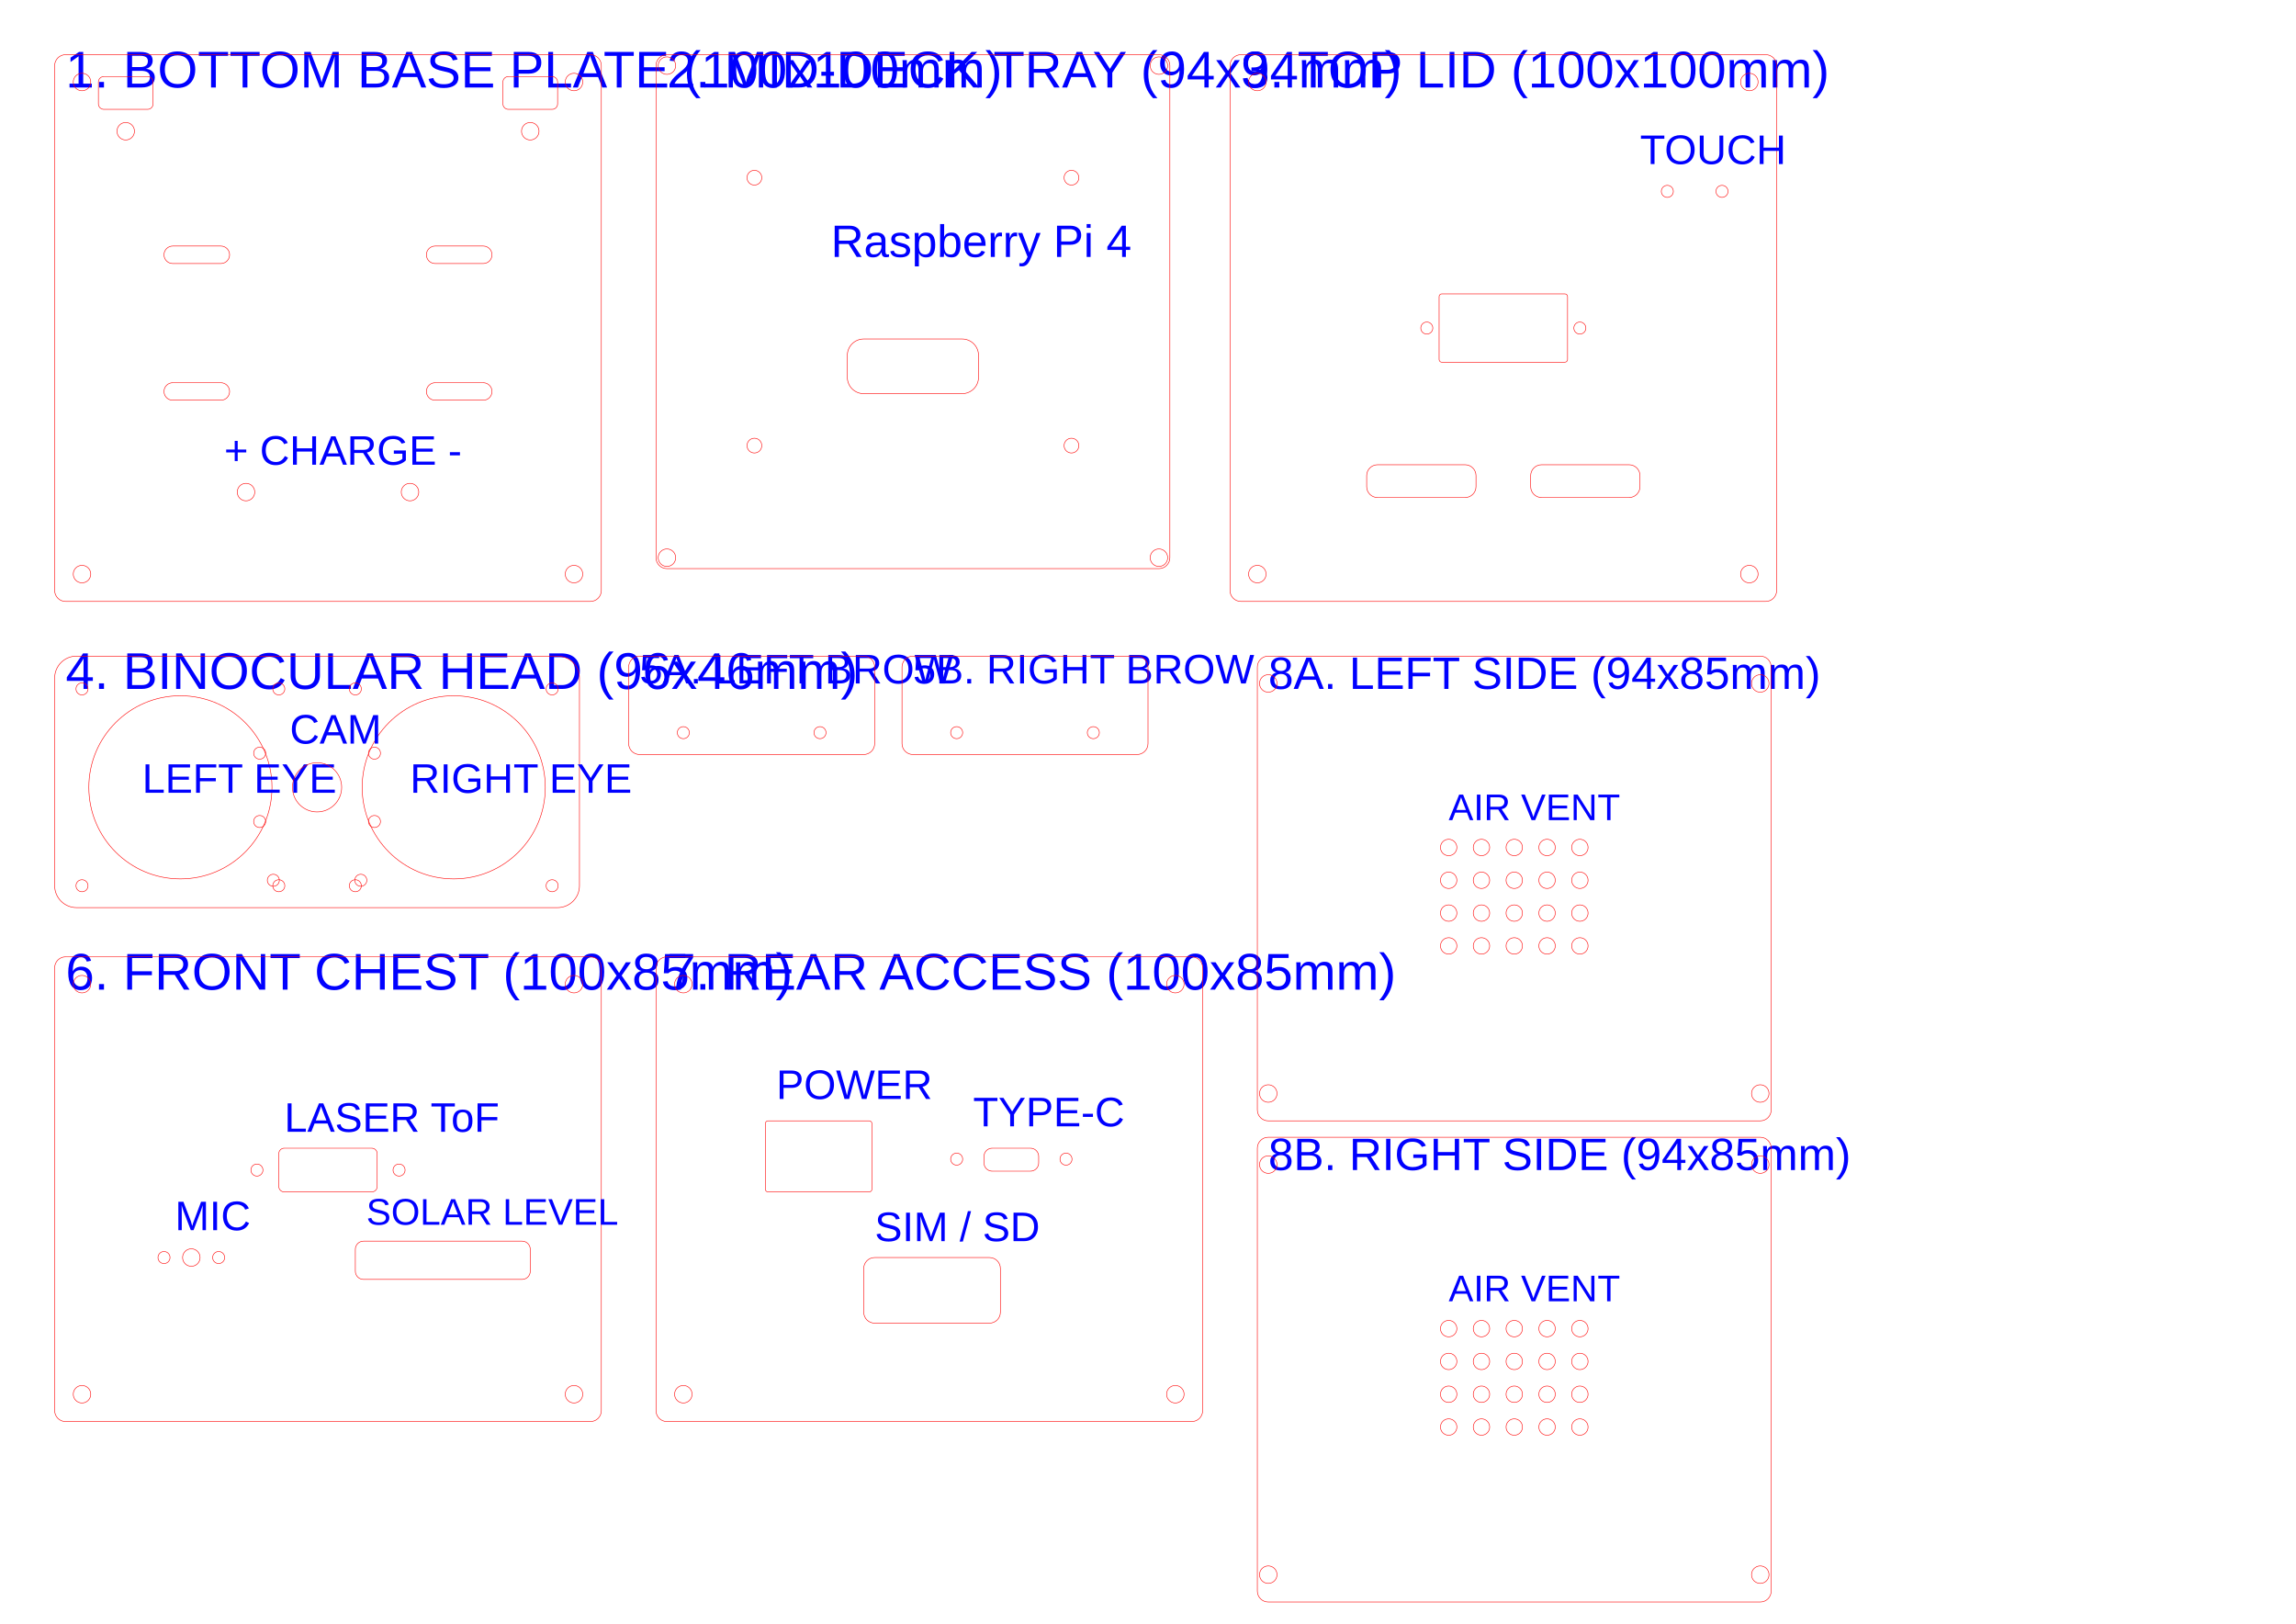
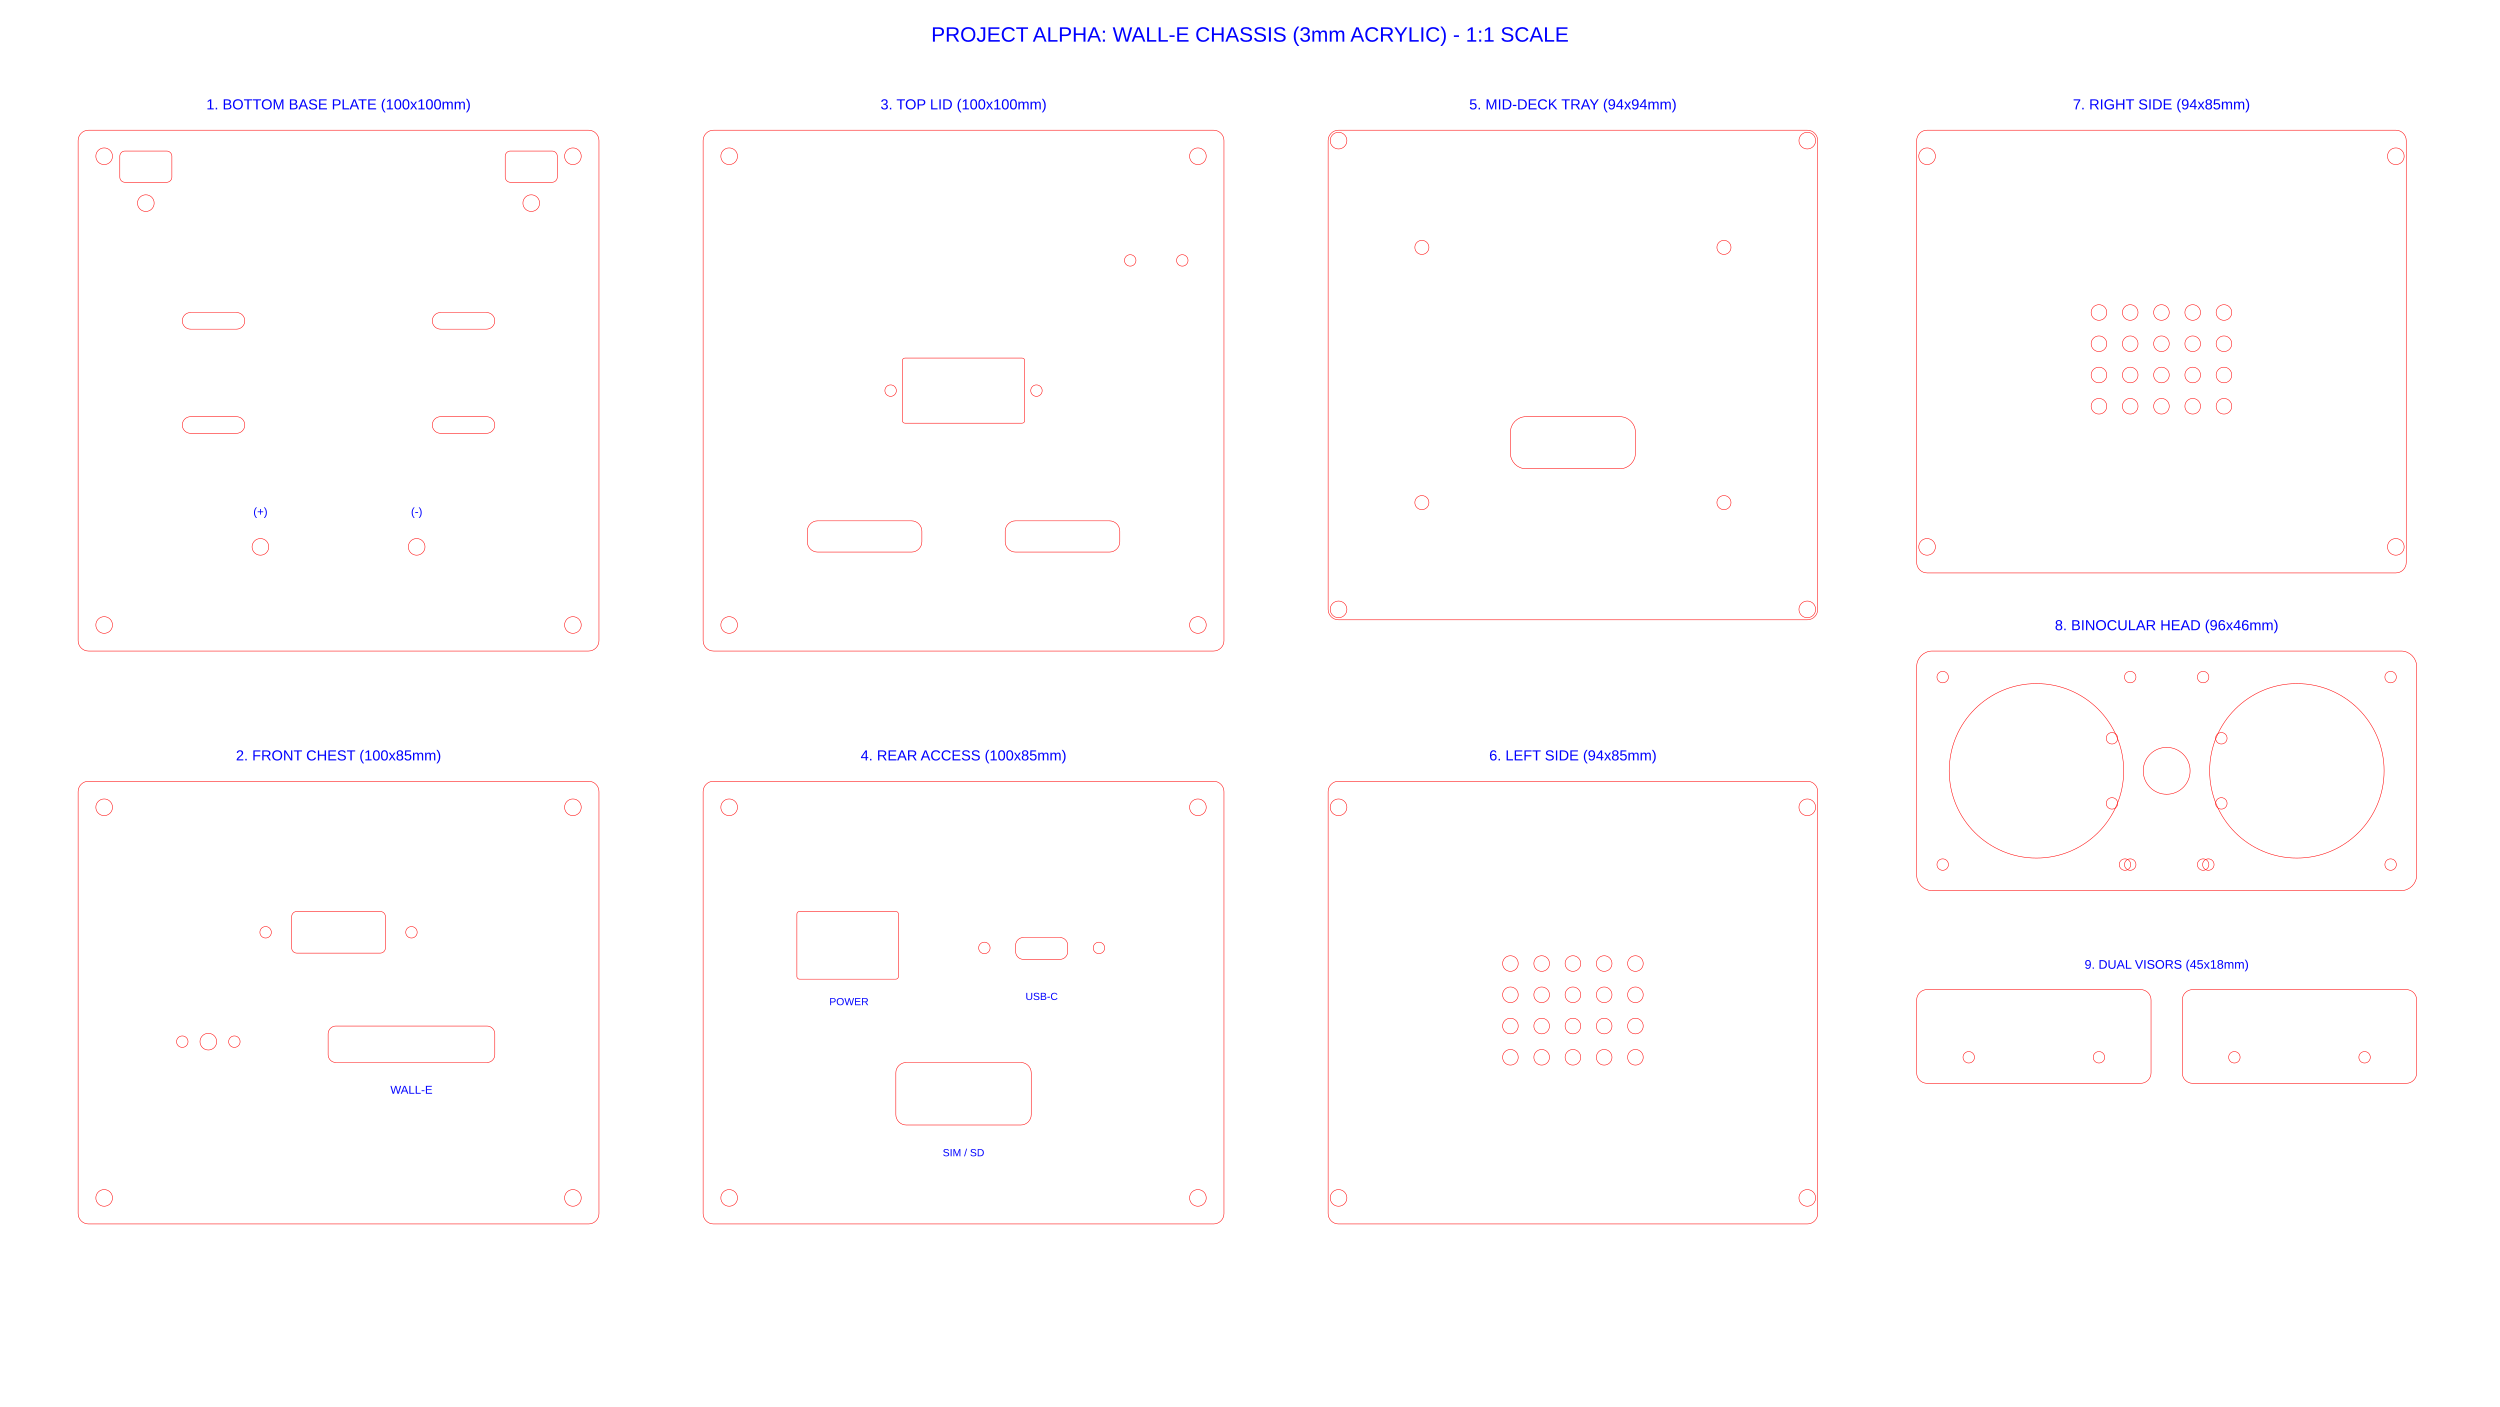
- <svg xmlns="http://www.w3.org/2000/svg" width="420mm" height="297mm" viewBox="0 0 420 297">
-   <text x="12.00" y="16.00" font-family="Arial, sans-serif" font-size="2.50mm" fill="#0000FF">1. BOTTOM BASE PLATE (100x100mm)</text>
-   <rect x="10.00" y="10.00" width="100.00" height="100.00" rx="2.00" ry="2.00" fill="none" stroke="#FF0000" stroke-width="0.1" />
-   <circle cx="15.00" cy="15.00" r="1.60" fill="none" stroke="#FF0000" stroke-width="0.1" />
-   <circle cx="105.00" cy="15.00" r="1.60" fill="none" stroke="#FF0000" stroke-width="0.1" />
-   <circle cx="15.00" cy="105.00" r="1.60" fill="none" stroke="#FF0000" stroke-width="0.1" />
-   <circle cx="105.00" cy="105.00" r="1.60" fill="none" stroke="#FF0000" stroke-width="0.1" />
-   <circle cx="45.00" cy="90.00" r="1.60" fill="none" stroke="#FF0000" stroke-width="0.1" />
-   <circle cx="75.00" cy="90.00" r="1.60" fill="none" stroke="#FF0000" stroke-width="0.1" />
-   <text x="41.00" y="85.00" font-family="Arial, sans-serif" font-size="2.00mm" fill="#0000FF">+ CHARGE -</text>
-   <rect x="18.00" y="14.00" width="10.00" height="6.00" rx="1.00" ry="1.00" fill="none" stroke="#FF0000" stroke-width="0.1" />
-   <circle cx="23.00" cy="24.00" r="1.60" fill="none" stroke="#FF0000" stroke-width="0.1" />
-   <rect x="92.00" y="14.00" width="10.00" height="6.00" rx="1.00" ry="1.00" fill="none" stroke="#FF0000" stroke-width="0.1" />
-   <circle cx="97.00" cy="24.00" r="1.60" fill="none" stroke="#FF0000" stroke-width="0.1" />
-   <rect x="30.00" y="45.00" width="12.00" height="3.20" rx="1.60" ry="1.60" fill="none" stroke="#FF0000" stroke-width="0.1" />
-   <rect x="30.00" y="70.00" width="12.00" height="3.20" rx="1.60" ry="1.60" fill="none" stroke="#FF0000" stroke-width="0.1" />
-   <rect x="78.00" y="45.00" width="12.00" height="3.20" rx="1.60" ry="1.60" fill="none" stroke="#FF0000" stroke-width="0.1" />
-   <rect x="78.00" y="70.00" width="12.00" height="3.20" rx="1.60" ry="1.60" fill="none" stroke="#FF0000" stroke-width="0.1" />
-   <text x="122.00" y="16.00" font-family="Arial, sans-serif" font-size="2.50mm" fill="#0000FF">2. MID-DECK TRAY (94x94mm)</text>
-   <rect x="120.00" y="10.00" width="94.00" height="94.00" rx="2.00" ry="2.00" fill="none" stroke="#FF0000" stroke-width="0.1" />
-   <circle cx="122.00" cy="12.00" r="1.60" fill="none" stroke="#FF0000" stroke-width="0.1" />
-   <circle cx="212.00" cy="12.00" r="1.60" fill="none" stroke="#FF0000" stroke-width="0.1" />
-   <circle cx="122.00" cy="102.00" r="1.60" fill="none" stroke="#FF0000" stroke-width="0.1" />
-   <circle cx="212.00" cy="102.00" r="1.60" fill="none" stroke="#FF0000" stroke-width="0.1" />
-   <circle cx="138.00" cy="32.50" r="1.35" fill="none" stroke="#FF0000" stroke-width="0.1" />
-   <circle cx="138.00" cy="81.50" r="1.35" fill="none" stroke="#FF0000" stroke-width="0.1" />
-   <circle cx="196.00" cy="32.50" r="1.35" fill="none" stroke="#FF0000" stroke-width="0.1" />
-   <circle cx="196.00" cy="81.50" r="1.35" fill="none" stroke="#FF0000" stroke-width="0.1" />
-   <text x="152.00" y="47.00" font-family="Arial, sans-serif" font-size="2.20mm" fill="#0000FF">Raspberry Pi 4</text>
-   <rect x="155.00" y="62.00" width="24.00" height="10.00" rx="3.00" ry="3.00" fill="none" stroke="#FF0000" stroke-width="0.1" />
-   <text x="227.00" y="16.00" font-family="Arial, sans-serif" font-size="2.50mm" fill="#0000FF">3. TOP LID (100x100mm)</text>
-   <rect x="225.00" y="10.00" width="100.00" height="100.00" rx="2.00" ry="2.00" fill="none" stroke="#FF0000" stroke-width="0.1" />
-   <circle cx="230.00" cy="15.00" r="1.60" fill="none" stroke="#FF0000" stroke-width="0.1" />
-   <circle cx="320.00" cy="15.00" r="1.60" fill="none" stroke="#FF0000" stroke-width="0.1" />
-   <circle cx="230.00" cy="105.00" r="1.60" fill="none" stroke="#FF0000" stroke-width="0.1" />
-   <circle cx="320.00" cy="105.00" r="1.60" fill="none" stroke="#FF0000" stroke-width="0.1" />
-   <rect x="263.25" y="53.75" width="23.50" height="12.50" rx="0.50" ry="0.50" fill="none" stroke="#FF0000" stroke-width="0.1" />
-   <circle cx="261.00" cy="60.00" r="1.10" fill="none" stroke="#FF0000" stroke-width="0.1" />
-   <circle cx="289.00" cy="60.00" r="1.10" fill="none" stroke="#FF0000" stroke-width="0.1" />
-   <rect x="250.00" y="85.00" width="20.00" height="6.00" rx="2.00" ry="2.00" fill="none" stroke="#FF0000" stroke-width="0.1" />
-   <rect x="280.00" y="85.00" width="20.00" height="6.00" rx="2.00" ry="2.00" fill="none" stroke="#FF0000" stroke-width="0.1" />
-   <circle cx="305.00" cy="35.00" r="1.10" fill="none" stroke="#FF0000" stroke-width="0.1" />
-   <circle cx="315.00" cy="35.00" r="1.10" fill="none" stroke="#FF0000" stroke-width="0.1" />
-   <text x="300.00" y="30.00" font-family="Arial, sans-serif" font-size="2.00mm" fill="#0000FF">TOUCH</text>
-   <text x="12.00" y="126.00" font-family="Arial, sans-serif" font-size="2.50mm" fill="#0000FF">4. BINOCULAR HEAD (96x46mm)</text>
-   <rect x="10.00" y="120.00" width="96.00" height="46.00" rx="4.00" ry="4.00" fill="none" stroke="#FF0000" stroke-width="0.1" />
-   <circle cx="33.00" cy="144.00" r="16.75" fill="none" stroke="#FF0000" stroke-width="0.1" />
-   <circle cx="15.00" cy="126.00" r="1.10" fill="none" stroke="#FF0000" stroke-width="0.1" />
-   <circle cx="15.00" cy="162.00" r="1.10" fill="none" stroke="#FF0000" stroke-width="0.1" />
-   <circle cx="51.00" cy="126.00" r="1.10" fill="none" stroke="#FF0000" stroke-width="0.1" />
-   <circle cx="51.00" cy="162.00" r="1.10" fill="none" stroke="#FF0000" stroke-width="0.1" />
-   <text x="26.00" y="145.00" font-family="Arial, sans-serif" font-size="2.00mm" fill="#0000FF">LEFT EYE</text>
-   <circle cx="83.00" cy="144.00" r="16.75" fill="none" stroke="#FF0000" stroke-width="0.1" />
-   <circle cx="65.00" cy="126.00" r="1.10" fill="none" stroke="#FF0000" stroke-width="0.1" />
-   <circle cx="65.00" cy="162.00" r="1.10" fill="none" stroke="#FF0000" stroke-width="0.1" />
-   <circle cx="101.00" cy="126.00" r="1.10" fill="none" stroke="#FF0000" stroke-width="0.1" />
-   <circle cx="101.00" cy="162.00" r="1.10" fill="none" stroke="#FF0000" stroke-width="0.1" />
-   <text x="75.00" y="145.00" font-family="Arial, sans-serif" font-size="2.00mm" fill="#0000FF">RIGHT EYE</text>
-   <circle cx="58.00" cy="144.00" r="4.50" fill="none" stroke="#FF0000" stroke-width="0.1" />
-   <circle cx="47.50" cy="137.75" r="1.10" fill="none" stroke="#FF0000" stroke-width="0.1" />
-   <circle cx="47.50" cy="150.25" r="1.10" fill="none" stroke="#FF0000" stroke-width="0.1" />
-   <circle cx="68.50" cy="137.75" r="1.10" fill="none" stroke="#FF0000" stroke-width="0.1" />
-   <circle cx="68.50" cy="150.25" r="1.10" fill="none" stroke="#FF0000" stroke-width="0.1" />
-   <text x="53.00" y="136.00" font-family="Arial, sans-serif" font-size="2.00mm" fill="#0000FF">CAM</text>
-   <circle cx="50.00" cy="161.00" r="1.10" fill="none" stroke="#FF0000" stroke-width="0.1" />
-   <circle cx="66.00" cy="161.00" r="1.10" fill="none" stroke="#FF0000" stroke-width="0.1" />
-   <text x="117.00" y="125.00" font-family="Arial, sans-serif" font-size="2.00mm" fill="#0000FF">5A. LEFT BROW</text>
-   <rect x="115.00" y="120.00" width="45.00" height="18.00" rx="2.00" ry="2.00" fill="none" stroke="#FF0000" stroke-width="0.1" />
-   <circle cx="125.00" cy="134.00" r="1.10" fill="none" stroke="#FF0000" stroke-width="0.1" />
-   <circle cx="150.00" cy="134.00" r="1.10" fill="none" stroke="#FF0000" stroke-width="0.1" />
-   <text x="167.00" y="125.00" font-family="Arial, sans-serif" font-size="2.00mm" fill="#0000FF">5B. RIGHT BROW</text>
-   <rect x="165.00" y="120.00" width="45.00" height="18.00" rx="2.00" ry="2.00" fill="none" stroke="#FF0000" stroke-width="0.1" />
-   <circle cx="175.00" cy="134.00" r="1.10" fill="none" stroke="#FF0000" stroke-width="0.1" />
-   <circle cx="200.00" cy="134.00" r="1.10" fill="none" stroke="#FF0000" stroke-width="0.1" />
-   <text x="12.00" y="181.00" font-family="Arial, sans-serif" font-size="2.50mm" fill="#0000FF">6. FRONT CHEST (100x85mm)</text>
-   <rect x="10.00" y="175.00" width="100.00" height="85.00" rx="2.00" ry="2.00" fill="none" stroke="#FF0000" stroke-width="0.1" />
-   <circle cx="15.00" cy="180.00" r="1.60" fill="none" stroke="#FF0000" stroke-width="0.1" />
-   <circle cx="105.00" cy="180.00" r="1.60" fill="none" stroke="#FF0000" stroke-width="0.1" />
-   <circle cx="15.00" cy="255.00" r="1.60" fill="none" stroke="#FF0000" stroke-width="0.1" />
-   <circle cx="105.00" cy="255.00" r="1.60" fill="none" stroke="#FF0000" stroke-width="0.1" />
-   <rect x="51.00" y="210.00" width="18.00" height="8.00" rx="1.00" ry="1.00" fill="none" stroke="#FF0000" stroke-width="0.1" />
-   <circle cx="47.00" cy="214.00" r="1.10" fill="none" stroke="#FF0000" stroke-width="0.1" />
-   <circle cx="73.00" cy="214.00" r="1.10" fill="none" stroke="#FF0000" stroke-width="0.1" />
-   <text x="52.00" y="207.00" font-family="Arial, sans-serif" font-size="2.00mm" fill="#0000FF">LASER ToF</text>
-   <circle cx="35.00" cy="230.00" r="1.60" fill="none" stroke="#FF0000" stroke-width="0.1" />
-   <circle cx="30.00" cy="230.00" r="1.10" fill="none" stroke="#FF0000" stroke-width="0.1" />
-   <circle cx="40.00" cy="230.00" r="1.10" fill="none" stroke="#FF0000" stroke-width="0.1" />
-   <text x="32.00" y="225.00" font-family="Arial, sans-serif" font-size="2.00mm" fill="#0000FF">MIC</text>
-   <rect x="65.00" y="227.00" width="32.00" height="7.00" rx="1.50" ry="1.50" fill="none" stroke="#FF0000" stroke-width="0.1" />
-   <text x="67.00" y="224.00" font-family="Arial, sans-serif" font-size="1.80mm" fill="#0000FF">SOLAR LEVEL</text>
-   <text x="122.00" y="181.00" font-family="Arial, sans-serif" font-size="2.50mm" fill="#0000FF">7. REAR ACCESS (100x85mm)</text>
-   <rect x="120.00" y="175.00" width="100.00" height="85.00" rx="2.00" ry="2.00" fill="none" stroke="#FF0000" stroke-width="0.1" />
-   <circle cx="125.00" cy="180.00" r="1.60" fill="none" stroke="#FF0000" stroke-width="0.1" />
-   <circle cx="215.00" cy="180.00" r="1.60" fill="none" stroke="#FF0000" stroke-width="0.1" />
-   <circle cx="125.00" cy="255.00" r="1.60" fill="none" stroke="#FF0000" stroke-width="0.1" />
-   <circle cx="215.00" cy="255.00" r="1.60" fill="none" stroke="#FF0000" stroke-width="0.1" />
-   <rect x="140.00" y="205.00" width="19.50" height="13.00" rx="0.50" ry="0.50" fill="none" stroke="#FF0000" stroke-width="0.1" />
-   <text x="142.00" y="201.00" font-family="Arial, sans-serif" font-size="2.00mm" fill="#0000FF">POWER</text>
-   <rect x="180.00" y="210.00" width="10.00" height="4.20" rx="1.50" ry="1.50" fill="none" stroke="#FF0000" stroke-width="0.1" />
-   <circle cx="175.00" cy="212.00" r="1.10" fill="none" stroke="#FF0000" stroke-width="0.1" />
-   <circle cx="195.00" cy="212.00" r="1.10" fill="none" stroke="#FF0000" stroke-width="0.1" />
-   <text x="178.00" y="206.00" font-family="Arial, sans-serif" font-size="2.00mm" fill="#0000FF">TYPE-C</text>
-   <rect x="158.00" y="230.00" width="25.00" height="12.00" rx="2.00" ry="2.00" fill="none" stroke="#FF0000" stroke-width="0.1" />
-   <text x="160.00" y="227.00" font-family="Arial, sans-serif" font-size="2.00mm" fill="#0000FF">SIM / SD</text>
-   <text x="232.00" y="126.00" font-family="Arial, sans-serif" font-size="2.20mm" fill="#0000FF">8A. LEFT SIDE (94x85mm)</text>
-   <rect x="230.00" y="120.00" width="94.00" height="85.00" rx="2.00" ry="2.00" fill="none" stroke="#FF0000" stroke-width="0.1" />
-   <circle cx="232.00" cy="125.00" r="1.60" fill="none" stroke="#FF0000" stroke-width="0.1" />
-   <circle cx="322.00" cy="125.00" r="1.60" fill="none" stroke="#FF0000" stroke-width="0.1" />
-   <circle cx="232.00" cy="200.00" r="1.60" fill="none" stroke="#FF0000" stroke-width="0.1" />
-   <circle cx="322.00" cy="200.00" r="1.60" fill="none" stroke="#FF0000" stroke-width="0.1" />
-   <circle cx="265.00" cy="155.00" r="1.50" fill="none" stroke="#FF0000" stroke-width="0.1" />
-   <circle cx="265.00" cy="161.00" r="1.50" fill="none" stroke="#FF0000" stroke-width="0.1" />
-   <circle cx="265.00" cy="167.00" r="1.50" fill="none" stroke="#FF0000" stroke-width="0.1" />
-   <circle cx="265.00" cy="173.00" r="1.50" fill="none" stroke="#FF0000" stroke-width="0.1" />
-   <circle cx="271.00" cy="155.00" r="1.50" fill="none" stroke="#FF0000" stroke-width="0.1" />
-   <circle cx="271.00" cy="161.00" r="1.50" fill="none" stroke="#FF0000" stroke-width="0.1" />
-   <circle cx="271.00" cy="167.00" r="1.50" fill="none" stroke="#FF0000" stroke-width="0.1" />
-   <circle cx="271.00" cy="173.00" r="1.50" fill="none" stroke="#FF0000" stroke-width="0.1" />
-   <circle cx="277.00" cy="155.00" r="1.50" fill="none" stroke="#FF0000" stroke-width="0.1" />
-   <circle cx="277.00" cy="161.00" r="1.50" fill="none" stroke="#FF0000" stroke-width="0.1" />
-   <circle cx="277.00" cy="167.00" r="1.50" fill="none" stroke="#FF0000" stroke-width="0.1" />
-   <circle cx="277.00" cy="173.00" r="1.50" fill="none" stroke="#FF0000" stroke-width="0.1" />
-   <circle cx="283.00" cy="155.00" r="1.50" fill="none" stroke="#FF0000" stroke-width="0.1" />
-   <circle cx="283.00" cy="161.00" r="1.50" fill="none" stroke="#FF0000" stroke-width="0.1" />
-   <circle cx="283.00" cy="167.00" r="1.50" fill="none" stroke="#FF0000" stroke-width="0.1" />
-   <circle cx="283.00" cy="173.00" r="1.50" fill="none" stroke="#FF0000" stroke-width="0.1" />
-   <circle cx="289.00" cy="155.00" r="1.50" fill="none" stroke="#FF0000" stroke-width="0.1" />
-   <circle cx="289.00" cy="161.00" r="1.50" fill="none" stroke="#FF0000" stroke-width="0.1" />
-   <circle cx="289.00" cy="167.00" r="1.50" fill="none" stroke="#FF0000" stroke-width="0.1" />
-   <circle cx="289.00" cy="173.00" r="1.50" fill="none" stroke="#FF0000" stroke-width="0.1" />
-   <text x="265.00" y="150.00" font-family="Arial, sans-serif" font-size="1.80mm" fill="#0000FF">AIR VENT</text>
-   <text x="232.00" y="214.00" font-family="Arial, sans-serif" font-size="2.20mm" fill="#0000FF">8B. RIGHT SIDE (94x85mm)</text>
-   <rect x="230.00" y="208.00" width="94.00" height="85.00" rx="2.00" ry="2.00" fill="none" stroke="#FF0000" stroke-width="0.1" />
-   <circle cx="232.00" cy="213.00" r="1.60" fill="none" stroke="#FF0000" stroke-width="0.1" />
-   <circle cx="322.00" cy="213.00" r="1.60" fill="none" stroke="#FF0000" stroke-width="0.1" />
-   <circle cx="232.00" cy="288.00" r="1.60" fill="none" stroke="#FF0000" stroke-width="0.1" />
-   <circle cx="322.00" cy="288.00" r="1.60" fill="none" stroke="#FF0000" stroke-width="0.1" />
-   <circle cx="265.00" cy="243.00" r="1.50" fill="none" stroke="#FF0000" stroke-width="0.1" />
-   <circle cx="265.00" cy="249.00" r="1.50" fill="none" stroke="#FF0000" stroke-width="0.1" />
-   <circle cx="265.00" cy="255.00" r="1.50" fill="none" stroke="#FF0000" stroke-width="0.1" />
-   <circle cx="265.00" cy="261.00" r="1.50" fill="none" stroke="#FF0000" stroke-width="0.1" />
-   <circle cx="271.00" cy="243.00" r="1.50" fill="none" stroke="#FF0000" stroke-width="0.1" />
-   <circle cx="271.00" cy="249.00" r="1.50" fill="none" stroke="#FF0000" stroke-width="0.1" />
-   <circle cx="271.00" cy="255.00" r="1.50" fill="none" stroke="#FF0000" stroke-width="0.1" />
-   <circle cx="271.00" cy="261.00" r="1.50" fill="none" stroke="#FF0000" stroke-width="0.1" />
-   <circle cx="277.00" cy="243.00" r="1.50" fill="none" stroke="#FF0000" stroke-width="0.1" />
-   <circle cx="277.00" cy="249.00" r="1.50" fill="none" stroke="#FF0000" stroke-width="0.1" />
-   <circle cx="277.00" cy="255.00" r="1.50" fill="none" stroke="#FF0000" stroke-width="0.1" />
-   <circle cx="277.00" cy="261.00" r="1.50" fill="none" stroke="#FF0000" stroke-width="0.1" />
-   <circle cx="283.00" cy="243.00" r="1.50" fill="none" stroke="#FF0000" stroke-width="0.1" />
-   <circle cx="283.00" cy="249.00" r="1.50" fill="none" stroke="#FF0000" stroke-width="0.1" />
-   <circle cx="283.00" cy="255.00" r="1.50" fill="none" stroke="#FF0000" stroke-width="0.1" />
-   <circle cx="283.00" cy="261.00" r="1.50" fill="none" stroke="#FF0000" stroke-width="0.1" />
-   <circle cx="289.00" cy="243.00" r="1.50" fill="none" stroke="#FF0000" stroke-width="0.1" />
-   <circle cx="289.00" cy="249.00" r="1.50" fill="none" stroke="#FF0000" stroke-width="0.1" />
-   <circle cx="289.00" cy="255.00" r="1.50" fill="none" stroke="#FF0000" stroke-width="0.1" />
-   <circle cx="289.00" cy="261.00" r="1.50" fill="none" stroke="#FF0000" stroke-width="0.1" />
-   <text x="265.00" y="238.00" font-family="Arial, sans-serif" font-size="1.80mm" fill="#0000FF">AIR VENT</text>
+ <svg xmlns="http://www.w3.org/2000/svg" width="480mm" height="270mm" viewBox="0 0 480 270">
+   <text x="240.00" y="8.00" font-family="Arial, sans-serif" font-size="4.00" text-anchor="middle" fill="#0000FF">PROJECT ALPHA: WALL-E CHASSIS (3mm ACRYLIC) - 1:1 SCALE</text>
+   <text x="65.00" y="21.00" font-family="Arial, sans-serif" font-size="2.80" text-anchor="middle" fill="#0000FF">1. BOTTOM BASE PLATE (100x100mm)</text>
+   <rect x="15.00" y="25.00" width="100.00" height="100.00" rx="2.00" ry="2.00" fill="none" stroke="#FF0000" stroke-width="0.10" />
+   <circle cx="20.00" cy="30.00" r="1.60" fill="none" stroke="#FF0000" stroke-width="0.10" />
+   <circle cx="110.00" cy="30.00" r="1.60" fill="none" stroke="#FF0000" stroke-width="0.10" />
+   <circle cx="20.00" cy="120.00" r="1.60" fill="none" stroke="#FF0000" stroke-width="0.10" />
+   <circle cx="110.00" cy="120.00" r="1.60" fill="none" stroke="#FF0000" stroke-width="0.10" />
+   <circle cx="50.00" cy="105.00" r="1.60" fill="none" stroke="#FF0000" stroke-width="0.10" />
+   <circle cx="80.00" cy="105.00" r="1.60" fill="none" stroke="#FF0000" stroke-width="0.10" />
+   <text x="50.00" y="99.00" font-family="Arial, sans-serif" font-size="2.20" text-anchor="middle" fill="#0000FF">(+)</text>
+   <text x="80.00" y="99.00" font-family="Arial, sans-serif" font-size="2.20" text-anchor="middle" fill="#0000FF">(-)</text>
+   <rect x="23.00" y="29.00" width="10.00" height="6.00" rx="1.00" ry="1.00" fill="none" stroke="#FF0000" stroke-width="0.10" />
+   <circle cx="28.00" cy="39.00" r="1.60" fill="none" stroke="#FF0000" stroke-width="0.10" />
+   <rect x="97.00" y="29.00" width="10.00" height="6.00" rx="1.00" ry="1.00" fill="none" stroke="#FF0000" stroke-width="0.10" />
+   <circle cx="102.00" cy="39.00" r="1.60" fill="none" stroke="#FF0000" stroke-width="0.10" />
+   <rect x="35.00" y="60.00" width="12.00" height="3.20" rx="1.60" ry="1.60" fill="none" stroke="#FF0000" stroke-width="0.10" />
+   <rect x="35.00" y="80.00" width="12.00" height="3.20" rx="1.60" ry="1.60" fill="none" stroke="#FF0000" stroke-width="0.10" />
+   <rect x="83.00" y="60.00" width="12.00" height="3.20" rx="1.60" ry="1.60" fill="none" stroke="#FF0000" stroke-width="0.10" />
+   <rect x="83.00" y="80.00" width="12.00" height="3.20" rx="1.60" ry="1.60" fill="none" stroke="#FF0000" stroke-width="0.10" />
+   <text x="65.00" y="146.00" font-family="Arial, sans-serif" font-size="2.80" text-anchor="middle" fill="#0000FF">2. FRONT CHEST (100x85mm)</text>
+   <rect x="15.00" y="150.00" width="100.00" height="85.00" rx="2.00" ry="2.00" fill="none" stroke="#FF0000" stroke-width="0.10" />
+   <circle cx="20.00" cy="155.00" r="1.60" fill="none" stroke="#FF0000" stroke-width="0.10" />
+   <circle cx="110.00" cy="155.00" r="1.60" fill="none" stroke="#FF0000" stroke-width="0.10" />
+   <circle cx="20.00" cy="230.00" r="1.60" fill="none" stroke="#FF0000" stroke-width="0.10" />
+   <circle cx="110.00" cy="230.00" r="1.60" fill="none" stroke="#FF0000" stroke-width="0.10" />
+   <rect x="56.00" y="175.00" width="18.00" height="8.00" rx="1.00" ry="1.00" fill="none" stroke="#FF0000" stroke-width="0.10" />
+   <circle cx="51.00" cy="179.00" r="1.10" fill="none" stroke="#FF0000" stroke-width="0.10" />
+   <circle cx="79.00" cy="179.00" r="1.10" fill="none" stroke="#FF0000" stroke-width="0.10" />
+   <circle cx="40.00" cy="200.00" r="1.60" fill="none" stroke="#FF0000" stroke-width="0.10" />
+   <circle cx="35.00" cy="200.00" r="1.10" fill="none" stroke="#FF0000" stroke-width="0.10" />
+   <circle cx="45.00" cy="200.00" r="1.10" fill="none" stroke="#FF0000" stroke-width="0.10" />
+   <rect x="63.00" y="197.00" width="32.00" height="7.00" rx="1.50" ry="1.50" fill="none" stroke="#FF0000" stroke-width="0.10" />
+   <text x="79.00" y="210.00" font-family="Arial, sans-serif" font-size="2.20" text-anchor="middle" fill="#0000FF">WALL-E</text>
+   <text x="185.00" y="21.00" font-family="Arial, sans-serif" font-size="2.80" text-anchor="middle" fill="#0000FF">3. TOP LID (100x100mm)</text>
+   <rect x="135.00" y="25.00" width="100.00" height="100.00" rx="2.00" ry="2.00" fill="none" stroke="#FF0000" stroke-width="0.10" />
+   <circle cx="140.00" cy="30.00" r="1.60" fill="none" stroke="#FF0000" stroke-width="0.10" />
+   <circle cx="230.00" cy="30.00" r="1.60" fill="none" stroke="#FF0000" stroke-width="0.10" />
+   <circle cx="140.00" cy="120.00" r="1.60" fill="none" stroke="#FF0000" stroke-width="0.10" />
+   <circle cx="230.00" cy="120.00" r="1.60" fill="none" stroke="#FF0000" stroke-width="0.10" />
+   <rect x="173.25" y="68.75" width="23.50" height="12.50" rx="0.50" ry="0.50" fill="none" stroke="#FF0000" stroke-width="0.10" />
+   <circle cx="171.00" cy="75.00" r="1.10" fill="none" stroke="#FF0000" stroke-width="0.10" />
+   <circle cx="199.00" cy="75.00" r="1.10" fill="none" stroke="#FF0000" stroke-width="0.10" />
+   <rect x="155.00" y="100.00" width="22.00" height="6.00" rx="2.00" ry="2.00" fill="none" stroke="#FF0000" stroke-width="0.10" />
+   <rect x="193.00" y="100.00" width="22.00" height="6.00" rx="2.00" ry="2.00" fill="none" stroke="#FF0000" stroke-width="0.10" />
+   <circle cx="217.00" cy="50.00" r="1.10" fill="none" stroke="#FF0000" stroke-width="0.10" />
+   <circle cx="227.00" cy="50.00" r="1.10" fill="none" stroke="#FF0000" stroke-width="0.10" />
+   <text x="185.00" y="146.00" font-family="Arial, sans-serif" font-size="2.80" text-anchor="middle" fill="#0000FF">4. REAR ACCESS (100x85mm)</text>
+   <rect x="135.00" y="150.00" width="100.00" height="85.00" rx="2.00" ry="2.00" fill="none" stroke="#FF0000" stroke-width="0.10" />
+   <circle cx="140.00" cy="155.00" r="1.60" fill="none" stroke="#FF0000" stroke-width="0.10" />
+   <circle cx="230.00" cy="155.00" r="1.60" fill="none" stroke="#FF0000" stroke-width="0.10" />
+   <circle cx="140.00" cy="230.00" r="1.60" fill="none" stroke="#FF0000" stroke-width="0.10" />
+   <circle cx="230.00" cy="230.00" r="1.60" fill="none" stroke="#FF0000" stroke-width="0.10" />
+   <rect x="153.00" y="175.00" width="19.50" height="13.00" rx="0.50" ry="0.50" fill="none" stroke="#FF0000" stroke-width="0.10" />
+   <text x="163.00" y="193.00" font-family="Arial, sans-serif" font-size="2.00" text-anchor="middle" fill="#0000FF">POWER</text>
+   <rect x="195.00" y="180.00" width="10.00" height="4.20" rx="1.50" ry="1.50" fill="none" stroke="#FF0000" stroke-width="0.10" />
+   <circle cx="189.00" cy="182.00" r="1.10" fill="none" stroke="#FF0000" stroke-width="0.10" />
+   <circle cx="211.00" cy="182.00" r="1.10" fill="none" stroke="#FF0000" stroke-width="0.10" />
+   <text x="200.00" y="192.00" font-family="Arial, sans-serif" font-size="2.00" text-anchor="middle" fill="#0000FF">USB-C</text>
+   <rect x="172.00" y="204.00" width="26.00" height="12.00" rx="2.00" ry="2.00" fill="none" stroke="#FF0000" stroke-width="0.10" />
+   <text x="185.00" y="222.00" font-family="Arial, sans-serif" font-size="2.00" text-anchor="middle" fill="#0000FF">SIM / SD</text>
+   <text x="302.00" y="21.00" font-family="Arial, sans-serif" font-size="2.80" text-anchor="middle" fill="#0000FF">5. MID-DECK TRAY (94x94mm)</text>
+   <rect x="255.00" y="25.00" width="94.00" height="94.00" rx="2.00" ry="2.00" fill="none" stroke="#FF0000" stroke-width="0.10" />
+   <circle cx="257.00" cy="27.00" r="1.60" fill="none" stroke="#FF0000" stroke-width="0.10" />
+   <circle cx="347.00" cy="27.00" r="1.60" fill="none" stroke="#FF0000" stroke-width="0.10" />
+   <circle cx="257.00" cy="117.00" r="1.60" fill="none" stroke="#FF0000" stroke-width="0.10" />
+   <circle cx="347.00" cy="117.00" r="1.60" fill="none" stroke="#FF0000" stroke-width="0.10" />
+   <circle cx="273.00" cy="47.50" r="1.35" fill="none" stroke="#FF0000" stroke-width="0.10" />
+   <circle cx="273.00" cy="96.50" r="1.35" fill="none" stroke="#FF0000" stroke-width="0.10" />
+   <circle cx="331.00" cy="47.50" r="1.35" fill="none" stroke="#FF0000" stroke-width="0.10" />
+   <circle cx="331.00" cy="96.50" r="1.35" fill="none" stroke="#FF0000" stroke-width="0.10" />
+   <rect x="290.00" y="80.00" width="24.00" height="10.00" rx="3.00" ry="3.00" fill="none" stroke="#FF0000" stroke-width="0.10" />
+   <text x="302.00" y="146.00" font-family="Arial, sans-serif" font-size="2.80" text-anchor="middle" fill="#0000FF">6. LEFT SIDE (94x85mm)</text>
+   <rect x="255.00" y="150.00" width="94.00" height="85.00" rx="2.00" ry="2.00" fill="none" stroke="#FF0000" stroke-width="0.10" />
+   <circle cx="257.00" cy="155.00" r="1.60" fill="none" stroke="#FF0000" stroke-width="0.10" />
+   <circle cx="347.00" cy="155.00" r="1.60" fill="none" stroke="#FF0000" stroke-width="0.10" />
+   <circle cx="257.00" cy="230.00" r="1.60" fill="none" stroke="#FF0000" stroke-width="0.10" />
+   <circle cx="347.00" cy="230.00" r="1.60" fill="none" stroke="#FF0000" stroke-width="0.10" />
+   <circle cx="290.00" cy="185.00" r="1.50" fill="none" stroke="#FF0000" stroke-width="0.10" />
+   <circle cx="290.00" cy="191.00" r="1.50" fill="none" stroke="#FF0000" stroke-width="0.10" />
+   <circle cx="290.00" cy="197.00" r="1.50" fill="none" stroke="#FF0000" stroke-width="0.10" />
+   <circle cx="290.00" cy="203.00" r="1.50" fill="none" stroke="#FF0000" stroke-width="0.10" />
+   <circle cx="296.00" cy="185.00" r="1.50" fill="none" stroke="#FF0000" stroke-width="0.10" />
+   <circle cx="296.00" cy="191.00" r="1.50" fill="none" stroke="#FF0000" stroke-width="0.10" />
+   <circle cx="296.00" cy="197.00" r="1.50" fill="none" stroke="#FF0000" stroke-width="0.10" />
+   <circle cx="296.00" cy="203.00" r="1.50" fill="none" stroke="#FF0000" stroke-width="0.10" />
+   <circle cx="302.00" cy="185.00" r="1.50" fill="none" stroke="#FF0000" stroke-width="0.10" />
+   <circle cx="302.00" cy="191.00" r="1.50" fill="none" stroke="#FF0000" stroke-width="0.10" />
+   <circle cx="302.00" cy="197.00" r="1.50" fill="none" stroke="#FF0000" stroke-width="0.10" />
+   <circle cx="302.00" cy="203.00" r="1.50" fill="none" stroke="#FF0000" stroke-width="0.10" />
+   <circle cx="308.00" cy="185.00" r="1.50" fill="none" stroke="#FF0000" stroke-width="0.10" />
+   <circle cx="308.00" cy="191.00" r="1.50" fill="none" stroke="#FF0000" stroke-width="0.10" />
+   <circle cx="308.00" cy="197.00" r="1.50" fill="none" stroke="#FF0000" stroke-width="0.10" />
+   <circle cx="308.00" cy="203.00" r="1.50" fill="none" stroke="#FF0000" stroke-width="0.10" />
+   <circle cx="314.00" cy="185.00" r="1.50" fill="none" stroke="#FF0000" stroke-width="0.10" />
+   <circle cx="314.00" cy="191.00" r="1.50" fill="none" stroke="#FF0000" stroke-width="0.10" />
+   <circle cx="314.00" cy="197.00" r="1.50" fill="none" stroke="#FF0000" stroke-width="0.10" />
+   <circle cx="314.00" cy="203.00" r="1.50" fill="none" stroke="#FF0000" stroke-width="0.10" />
+   <text x="415.00" y="21.00" font-family="Arial, sans-serif" font-size="2.80" text-anchor="middle" fill="#0000FF">7. RIGHT SIDE (94x85mm)</text>
+   <rect x="368.00" y="25.00" width="94.00" height="85.00" rx="2.00" ry="2.00" fill="none" stroke="#FF0000" stroke-width="0.10" />
+   <circle cx="370.00" cy="30.00" r="1.60" fill="none" stroke="#FF0000" stroke-width="0.10" />
+   <circle cx="460.00" cy="30.00" r="1.60" fill="none" stroke="#FF0000" stroke-width="0.10" />
+   <circle cx="370.00" cy="105.00" r="1.60" fill="none" stroke="#FF0000" stroke-width="0.10" />
+   <circle cx="460.00" cy="105.00" r="1.60" fill="none" stroke="#FF0000" stroke-width="0.10" />
+   <circle cx="403.00" cy="60.00" r="1.50" fill="none" stroke="#FF0000" stroke-width="0.10" />
+   <circle cx="403.00" cy="66.00" r="1.50" fill="none" stroke="#FF0000" stroke-width="0.10" />
+   <circle cx="403.00" cy="72.00" r="1.50" fill="none" stroke="#FF0000" stroke-width="0.10" />
+   <circle cx="403.00" cy="78.00" r="1.50" fill="none" stroke="#FF0000" stroke-width="0.10" />
+   <circle cx="409.00" cy="60.00" r="1.50" fill="none" stroke="#FF0000" stroke-width="0.10" />
+   <circle cx="409.00" cy="66.00" r="1.50" fill="none" stroke="#FF0000" stroke-width="0.10" />
+   <circle cx="409.00" cy="72.00" r="1.50" fill="none" stroke="#FF0000" stroke-width="0.10" />
+   <circle cx="409.00" cy="78.00" r="1.50" fill="none" stroke="#FF0000" stroke-width="0.10" />
+   <circle cx="415.00" cy="60.00" r="1.50" fill="none" stroke="#FF0000" stroke-width="0.10" />
+   <circle cx="415.00" cy="66.00" r="1.50" fill="none" stroke="#FF0000" stroke-width="0.10" />
+   <circle cx="415.00" cy="72.00" r="1.50" fill="none" stroke="#FF0000" stroke-width="0.10" />
+   <circle cx="415.00" cy="78.00" r="1.50" fill="none" stroke="#FF0000" stroke-width="0.10" />
+   <circle cx="421.00" cy="60.00" r="1.50" fill="none" stroke="#FF0000" stroke-width="0.10" />
+   <circle cx="421.00" cy="66.00" r="1.50" fill="none" stroke="#FF0000" stroke-width="0.10" />
+   <circle cx="421.00" cy="72.00" r="1.50" fill="none" stroke="#FF0000" stroke-width="0.10" />
+   <circle cx="421.00" cy="78.00" r="1.50" fill="none" stroke="#FF0000" stroke-width="0.10" />
+   <circle cx="427.00" cy="60.00" r="1.50" fill="none" stroke="#FF0000" stroke-width="0.10" />
+   <circle cx="427.00" cy="66.00" r="1.50" fill="none" stroke="#FF0000" stroke-width="0.10" />
+   <circle cx="427.00" cy="72.00" r="1.50" fill="none" stroke="#FF0000" stroke-width="0.10" />
+   <circle cx="427.00" cy="78.00" r="1.50" fill="none" stroke="#FF0000" stroke-width="0.10" />
+   <text x="416.00" y="121.00" font-family="Arial, sans-serif" font-size="2.80" text-anchor="middle" fill="#0000FF">8. BINOCULAR HEAD (96x46mm)</text>
+   <rect x="368.00" y="125.00" width="96.00" height="46.00" rx="3.00" ry="3.00" fill="none" stroke="#FF0000" stroke-width="0.10" />
+   <circle cx="391.00" cy="148.00" r="16.75" fill="none" stroke="#FF0000" stroke-width="0.10" />
+   <circle cx="373.00" cy="130.00" r="1.10" fill="none" stroke="#FF0000" stroke-width="0.10" />
+   <circle cx="373.00" cy="166.00" r="1.10" fill="none" stroke="#FF0000" stroke-width="0.10" />
+   <circle cx="409.00" cy="130.00" r="1.10" fill="none" stroke="#FF0000" stroke-width="0.10" />
+   <circle cx="409.00" cy="166.00" r="1.10" fill="none" stroke="#FF0000" stroke-width="0.10" />
+   <circle cx="441.00" cy="148.00" r="16.75" fill="none" stroke="#FF0000" stroke-width="0.10" />
+   <circle cx="423.00" cy="130.00" r="1.10" fill="none" stroke="#FF0000" stroke-width="0.10" />
+   <circle cx="423.00" cy="166.00" r="1.10" fill="none" stroke="#FF0000" stroke-width="0.10" />
+   <circle cx="459.00" cy="130.00" r="1.10" fill="none" stroke="#FF0000" stroke-width="0.10" />
+   <circle cx="459.00" cy="166.00" r="1.10" fill="none" stroke="#FF0000" stroke-width="0.10" />
+   <circle cx="416.00" cy="148.00" r="4.50" fill="none" stroke="#FF0000" stroke-width="0.10" />
+   <circle cx="405.50" cy="141.75" r="1.10" fill="none" stroke="#FF0000" stroke-width="0.10" />
+   <circle cx="405.50" cy="154.25" r="1.10" fill="none" stroke="#FF0000" stroke-width="0.10" />
+   <circle cx="426.50" cy="141.75" r="1.10" fill="none" stroke="#FF0000" stroke-width="0.10" />
+   <circle cx="426.50" cy="154.25" r="1.10" fill="none" stroke="#FF0000" stroke-width="0.10" />
+   <circle cx="408.00" cy="166.00" r="1.10" fill="none" stroke="#FF0000" stroke-width="0.10" />
+   <circle cx="424.00" cy="166.00" r="1.10" fill="none" stroke="#FF0000" stroke-width="0.10" />
+   <text x="416.00" y="186.00" font-family="Arial, sans-serif" font-size="2.40" text-anchor="middle" fill="#0000FF">9. DUAL VISORS (45x18mm)</text>
+   <rect x="368.00" y="190.00" width="45.00" height="18.00" rx="2.00" ry="2.00" fill="none" stroke="#FF0000" stroke-width="0.10" />
+   <circle cx="378.00" cy="203.00" r="1.10" fill="none" stroke="#FF0000" stroke-width="0.10" />
+   <circle cx="403.00" cy="203.00" r="1.10" fill="none" stroke="#FF0000" stroke-width="0.10" />
+   <rect x="419.00" y="190.00" width="45.00" height="18.00" rx="2.00" ry="2.00" fill="none" stroke="#FF0000" stroke-width="0.10" />
+   <circle cx="429.00" cy="203.00" r="1.10" fill="none" stroke="#FF0000" stroke-width="0.10" />
+   <circle cx="454.00" cy="203.00" r="1.10" fill="none" stroke="#FF0000" stroke-width="0.10" />
</svg>
